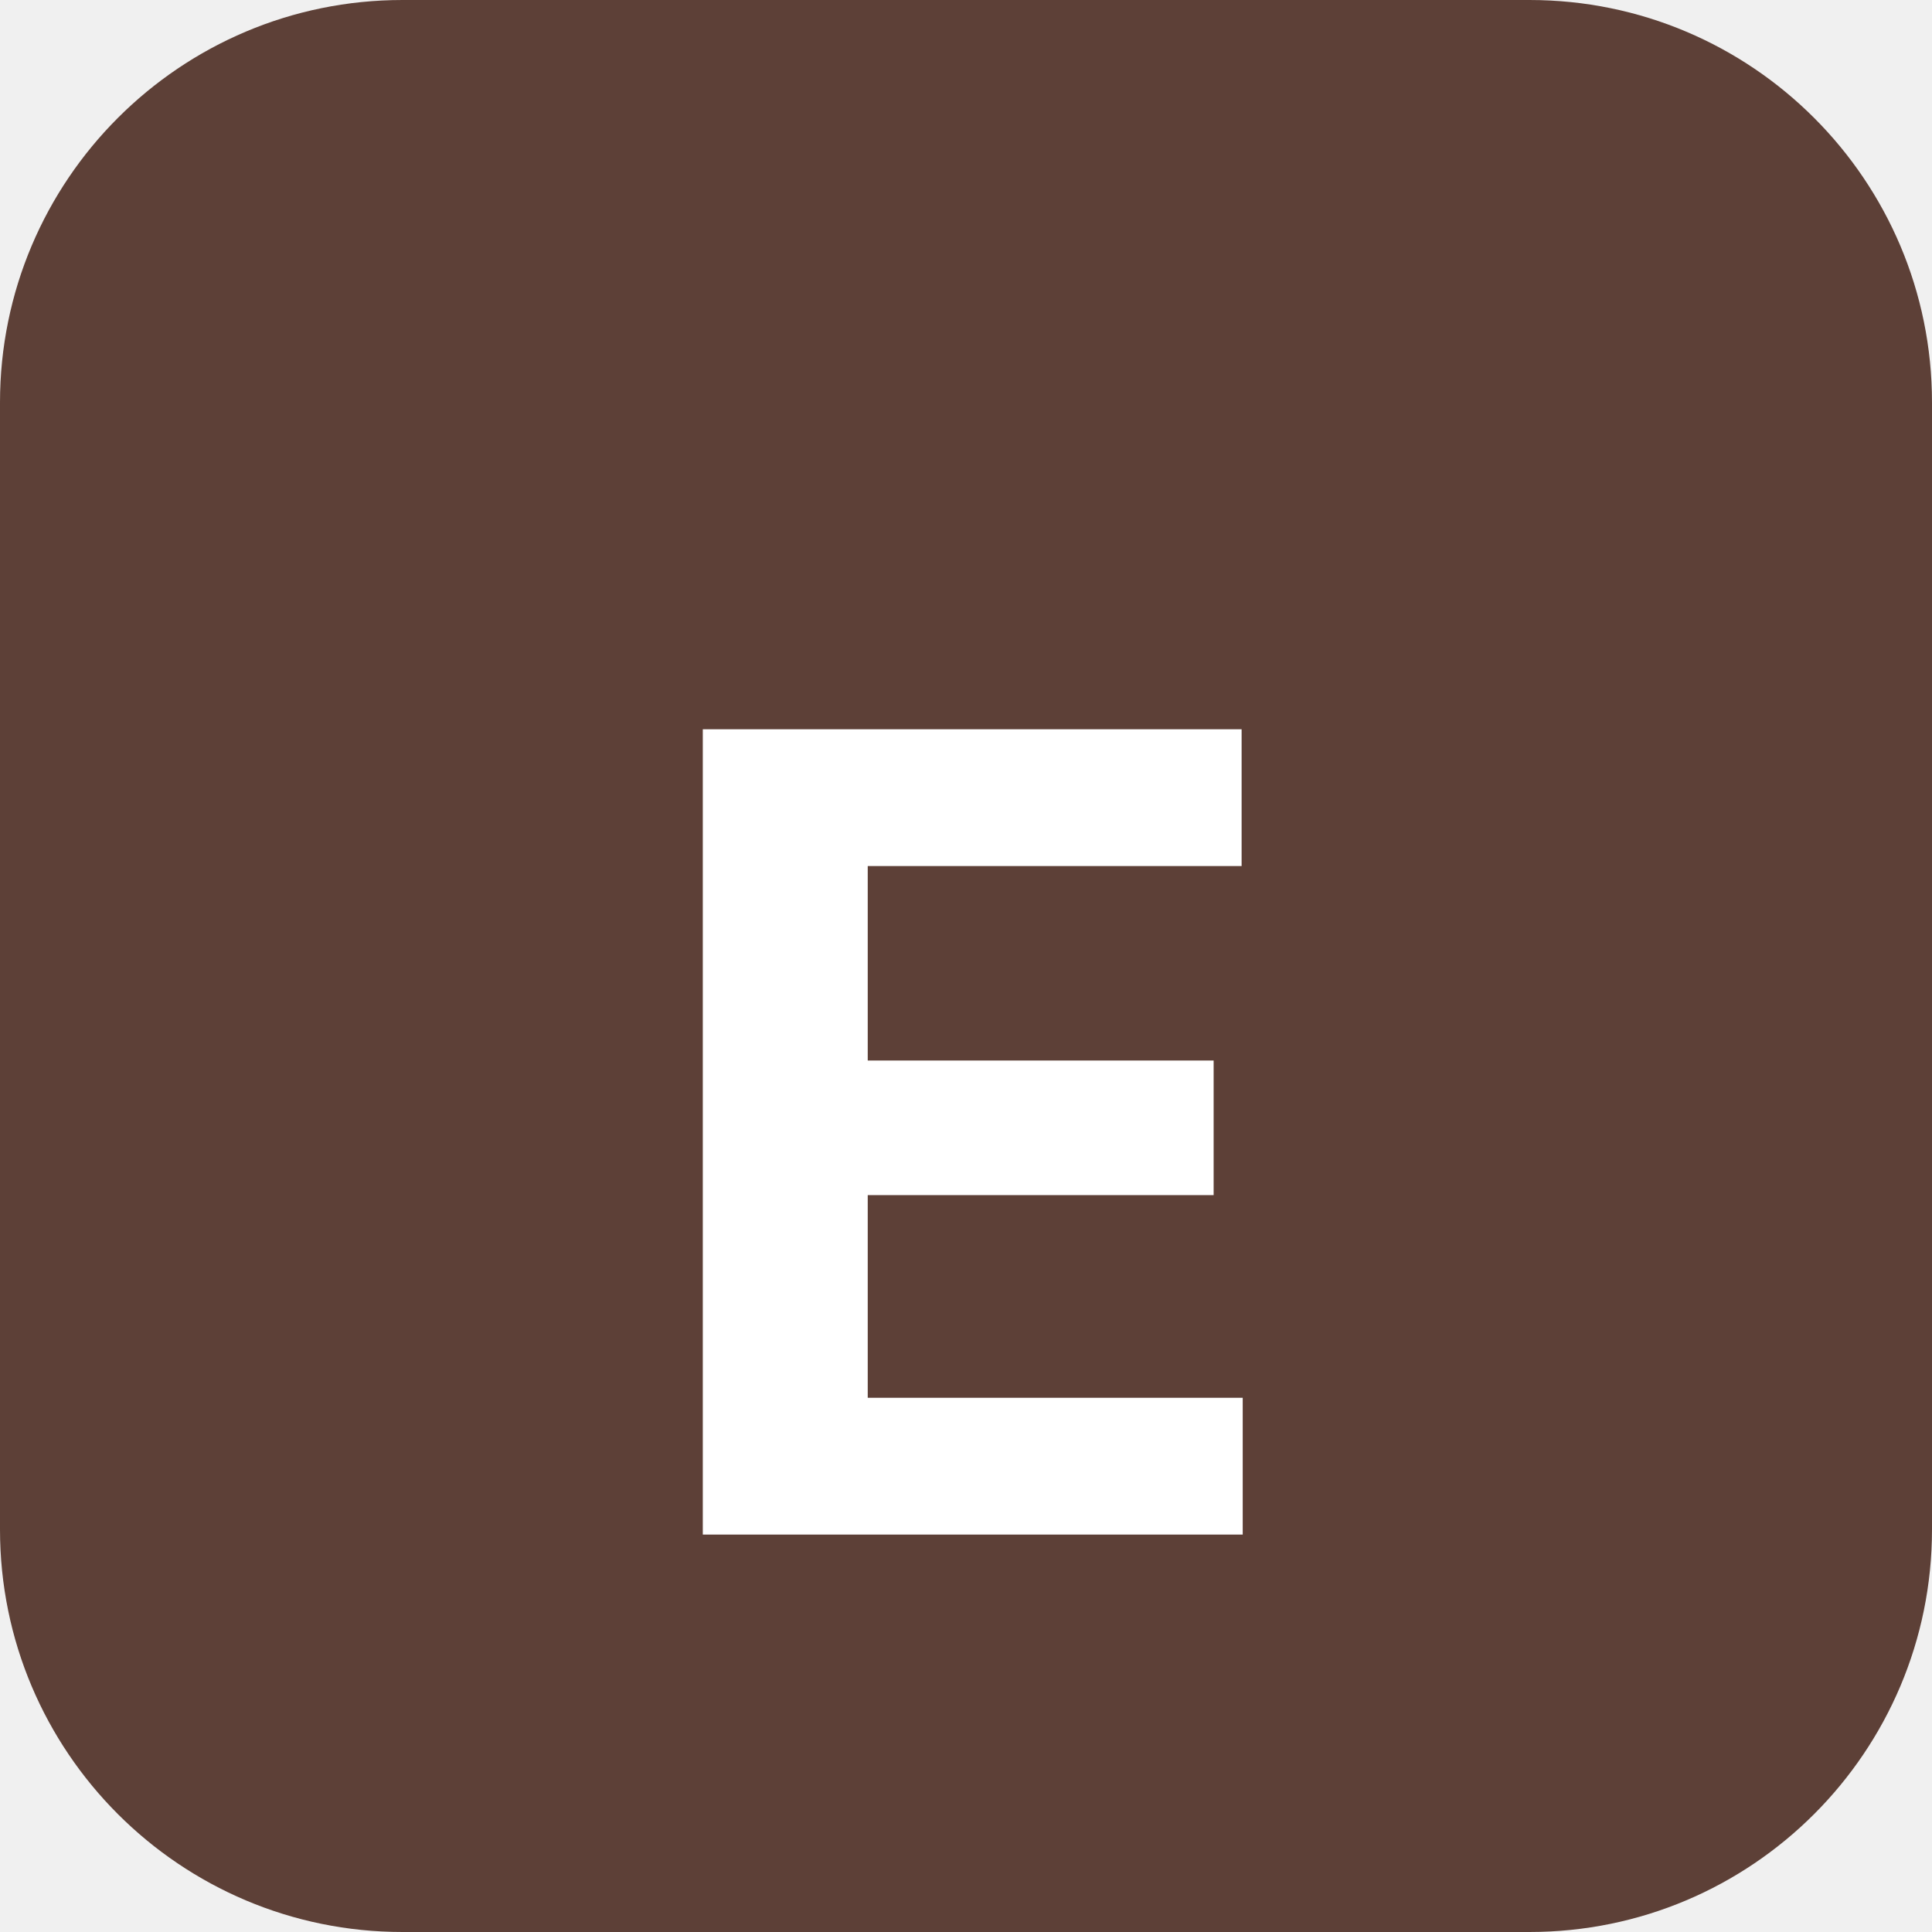
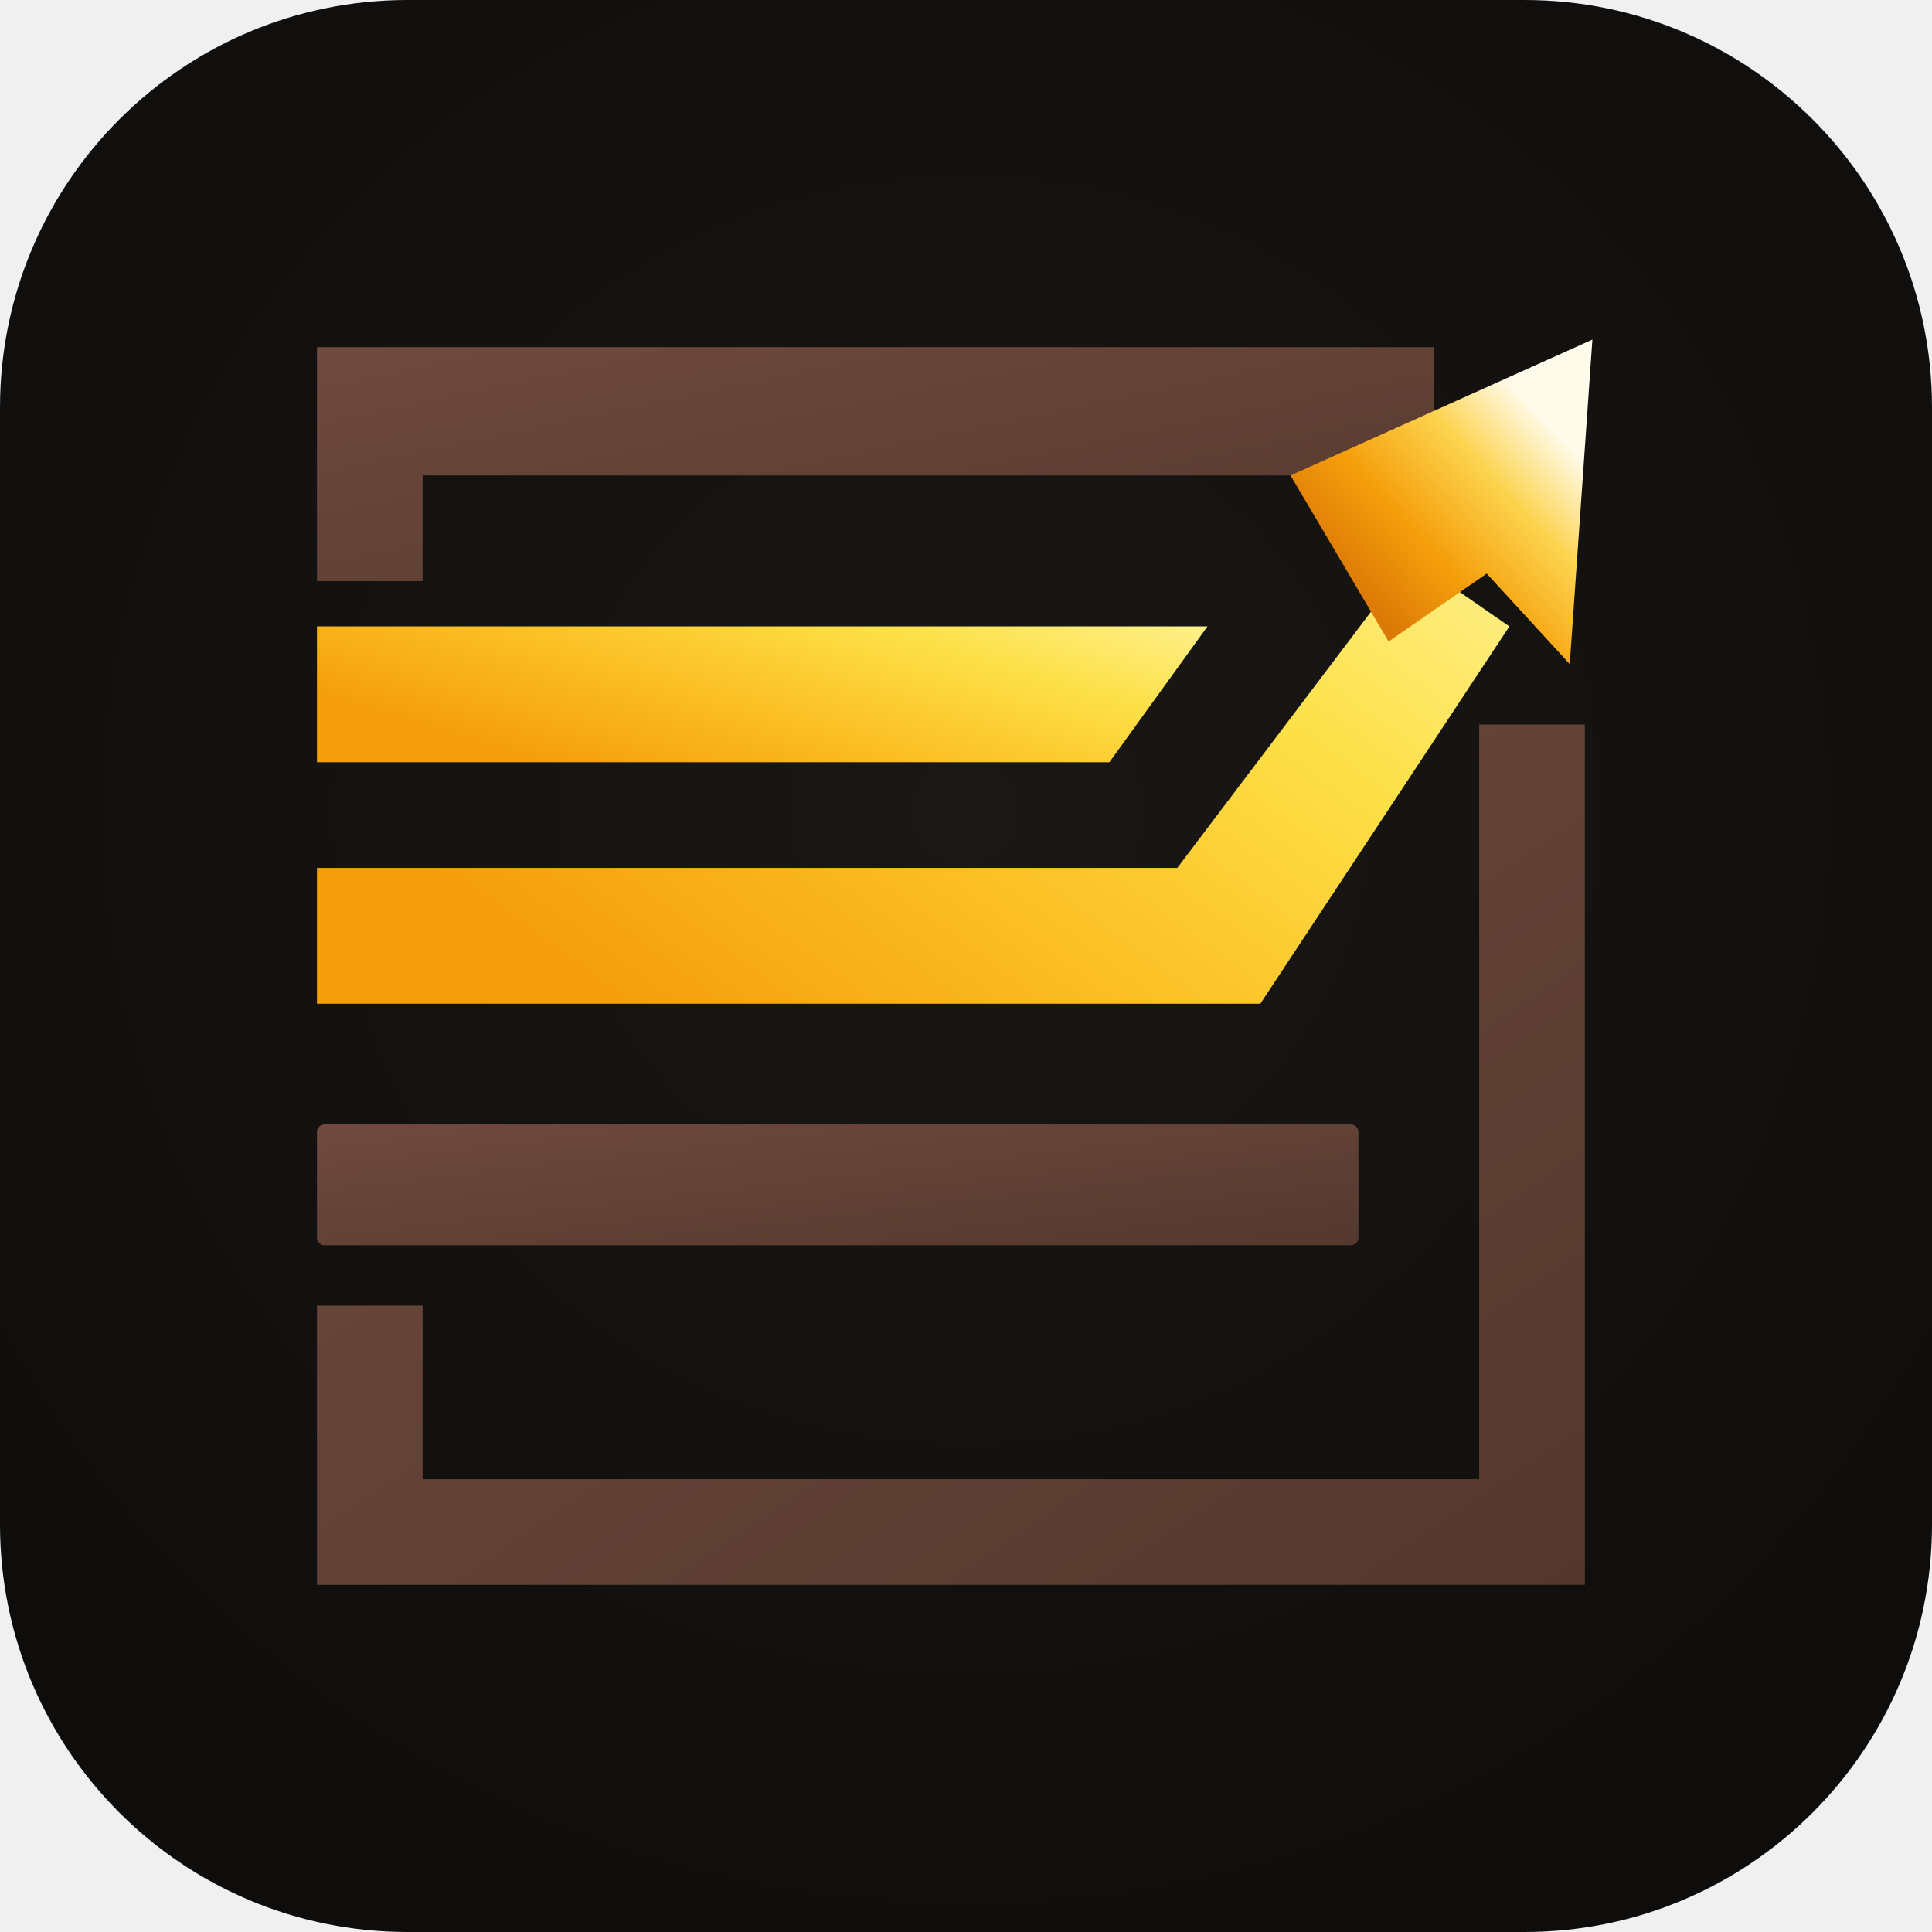
- <svg xmlns="http://www.w3.org/2000/svg" width="192" height="192" viewBox="0 0 192 192">
-   <rect width="192" height="192" rx="40" fill="#5D4037" />
-   <text x="50%" y="58%" font-size="110" font-family="system-ui, -apple-system, sans-serif" font-weight="bold" fill="#FFFFFF" dominant-baseline="middle" text-anchor="middle">E</text>
+ <svg xmlns="http://www.w3.org/2000/svg" viewBox="0 0 512 512" width="192" height="192">
+   <defs>
+     <radialGradient id="bgGrad" cx="50%" cy="42%" r="65%">
+       <stop offset="0%" stop-color="#1A1817" />
+       <stop offset="100%" stop-color="#0E0D0C" />
+     </radialGradient>
+     <linearGradient id="goldBarGrad" x1="0%" y1="50%" x2="100%" y2="0%">
+       <stop offset="0%" stop-color="#F59E0B" />
+       <stop offset="35%" stop-color="#FBBF24" />
+       <stop offset="70%" stop-color="#FDE047" />
+       <stop offset="100%" stop-color="#FEF08A" />
+     </linearGradient>
+     <linearGradient id="arrowHeadGrad" x1="20%" y1="80%" x2="80%" y2="20%">
+       <stop offset="0%" stop-color="#D97706" />
+       <stop offset="35%" stop-color="#F59E0B" />
+       <stop offset="70%" stop-color="#FCD34D" />
+       <stop offset="100%" stop-color="#FFFBEB" />
+     </linearGradient>
+     <linearGradient id="brownGrad" x1="0%" y1="0%" x2="100%" y2="100%">
+       <stop offset="0%" stop-color="#704A3E" />
+       <stop offset="100%" stop-color="#54382E" />
+     </linearGradient>
+   </defs>
+   <rect width="512" height="512" rx="108" fill="url(#bgGrad)" />
+   <g fill="url(#brownGrad)">
+     <path d="M 84 92 H 380 V 126 H 112 V 154 H 84 Z" />
+     <rect x="84" y="298" width="276" height="32" rx="2" />
+     <path d="M 84 346 H 112 V 392 H 392 V 192 H 420 V 420 H 84 Z" />
+   </g>
+   <polygon points="84,166 320,166 294,202 84,202" fill="url(#goldBarGrad)" />
+   <path d="M 84 230 H 312 L 374 148 L 400 166 L 334 266 H 84 Z" fill="url(#goldBarGrad)" />
+   <polygon points="342,126 422,90 416,176 394,152 368,170" fill="url(#arrowHeadGrad)" />
</svg>
